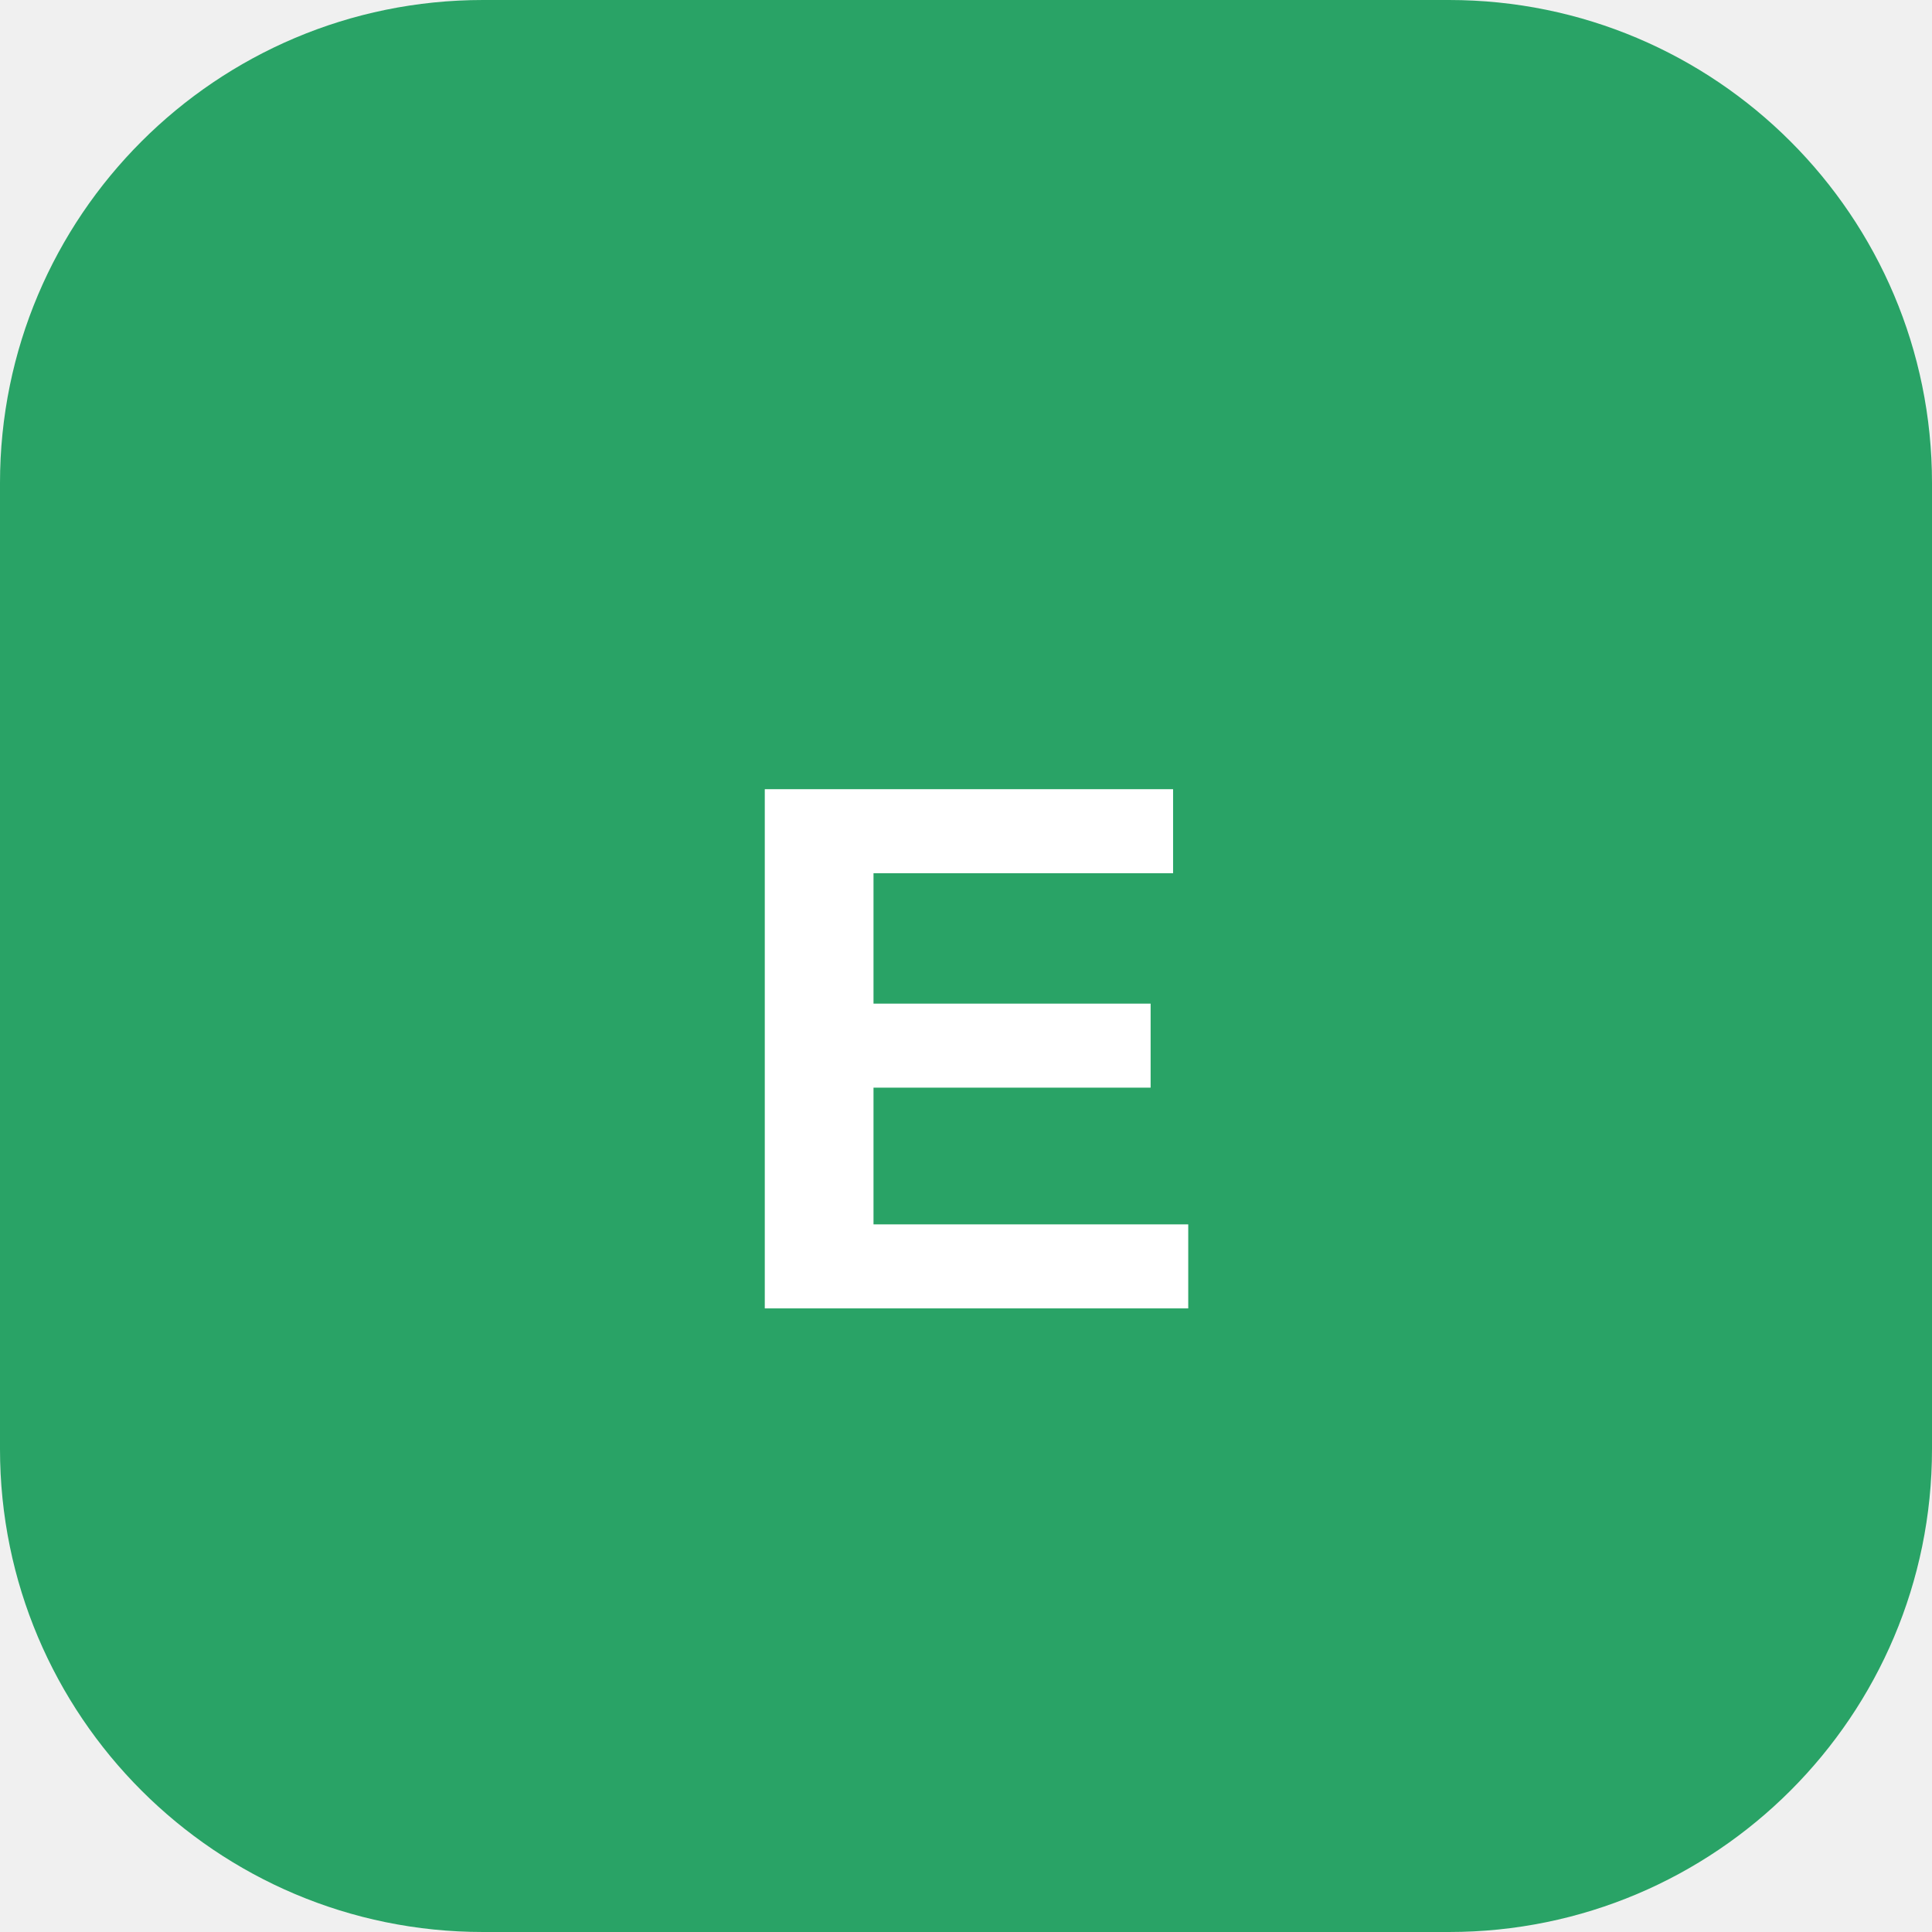
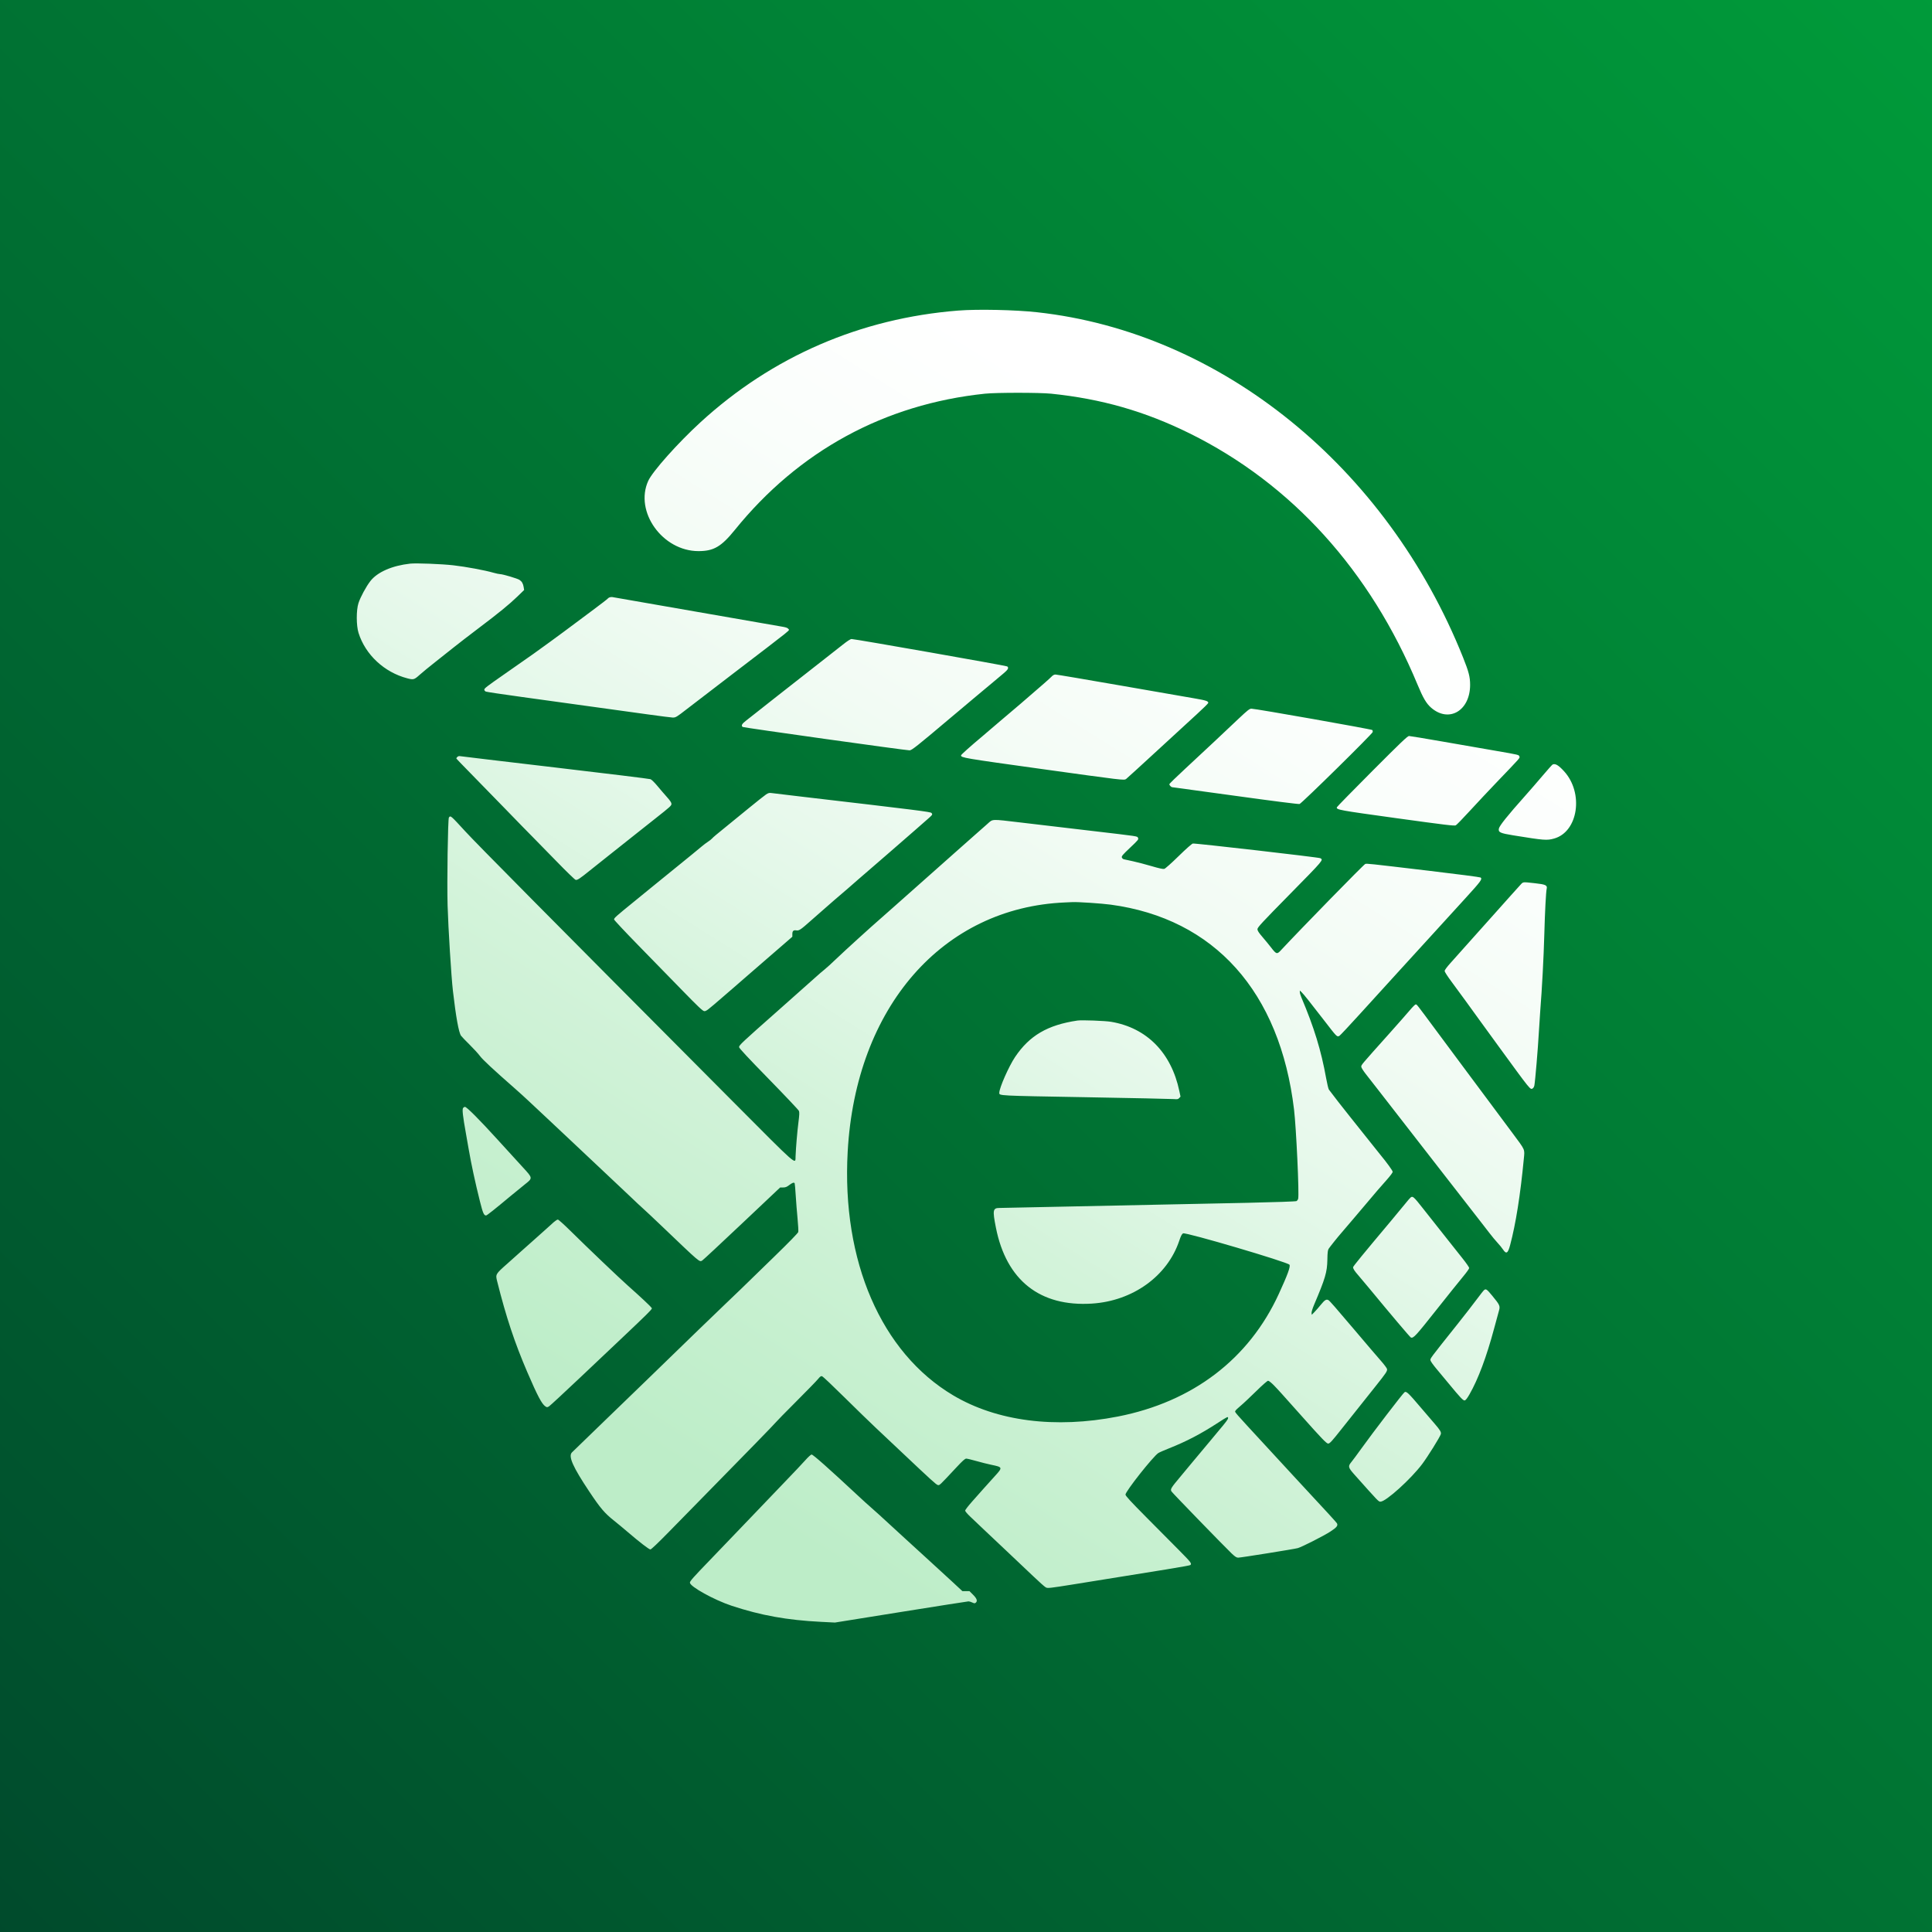
- <svg xmlns="http://www.w3.org/2000/svg" width="512" height="512" viewBox="0 0 512 512">
-   <rect width="512" height="512" rx="128" fill="#29a366" />
-   <text x="256" y="290" font-family="Arial, sans-serif" font-size="200" font-weight="bold" fill="white" text-anchor="middle" dominant-baseline="middle">E</text>
+ <svg xmlns="http://www.w3.org/2000/svg" viewBox="0 0 1024 1024">
+   <defs>
+     <linearGradient id="green" x1="0" y1="1" x2="1" y2="0">
+       <stop offset="0" stop-color="#004a2c" />
+       <stop offset="1" stop-color="#009b3a" />
+     </linearGradient>
+     <linearGradient id="logo" gradientUnits="userSpaceOnUse" x1="255" y1="930" x2="763" y2="120">
+       <stop offset="0.071" stop-color="#bdedc8" />
+       <stop offset="0.214" stop-color="#c7f0d0" />
+       <stop offset="0.357" stop-color="#d3f3da" />
+       <stop offset="0.500" stop-color="#e4f8e9" />
+       <stop offset="0.643" stop-color="#f2fbf4" />
+       <stop offset="0.786" stop-color="#fafefb" />
+       <stop offset="0.929" stop-color="#ffffff" />
+     </linearGradient>
+   </defs>
+   <rect width="1024" height="1024" fill="url(#green)" />
+   <path transform="translate(147.73 145.02) scale(0.72401)" fill="url(#logo)" fill-rule="evenodd" d="M 497.5 27.05 C 425.88 32.7, 361.29 60.68, 308.77 108.81 C 292.14 124.05, 273.64 144.8, 270.49 151.75 C 260.29 174.27, 280.93 203.13, 307.25 203.15 C 318.43 203.16, 323.95 199.94, 333.92 187.62 C 380.69 129.8, 443.49 95.59, 517 87.9 C 525.32 87.03, 557.07 87.03, 565.5 87.9 C 602.45 91.71, 634.19 100.82, 666.92 117 C 741.46 153.84, 799.04 217.39, 833.78 301.12 C 837.7 310.59, 840.17 314.77, 843.61 317.76 C 856.65 329.12, 872.18 320.01, 872.17 301 C 872.16 295.25, 871.19 291.46, 867.05 281.11 C 811.27 141.52, 689.86 43.08, 555.25 28.29 C 539.11 26.51, 511.76 25.93, 497.5 27.05 M 96.25 212.31 C 83.04 213.76, 72.25 218.47, 67.12 225.05 C 64 229.04, 59.77 236.88, 58.37 241.25 C 56.71 246.43, 56.74 257.62, 58.42 263 C 63.41 278.95, 77.26 291.87, 94.07 296.26 C 98.66 297.46, 99.14 297.33, 103.13 293.75 C 105.12 291.96, 110.24 287.76, 114.5 284.41 C 118.76 281.06, 124.95 276.15, 128.25 273.51 C 131.55 270.86, 139.43 264.79, 145.75 260.01 C 161.08 248.44, 168.69 242.23, 174.68 236.44 L 179.65 231.63 179.3 229.44 C 178.89 226.89, 177.99 225.34, 176.22 224.19 C 174.69 223.18, 163.94 220, 162.08 220 C 161.35 220, 159.17 219.54, 157.25 218.99 C 151 217.17, 136.96 214.57, 127.8 213.53 C 119.3 212.56, 100.56 211.84, 96.25 212.31 M 242.18 237.01 C 241.59 237.24, 240.94 237.69, 240.75 238.01 C 240.55 238.32, 235.86 241.94, 230.32 246.05 C 224.78 250.16, 218.79 254.63, 217 255.99 C 215.21 257.36, 211.39 260.2, 208.5 262.32 C 205.61 264.43, 201.23 267.66, 198.75 269.48 C 190.69 275.42, 184.64 279.71, 165.31 293.16 C 152.27 302.24, 150.5 303.6, 150.5 304.55 C 150.5 305.09, 151 305.73, 151.63 305.99 C 152.24 306.25, 164.34 308.05, 178.5 310 C 204.58 313.58, 240.8 318.59, 270.58 322.73 C 279.57 323.98, 287.63 325, 288.49 325 C 290.62 325, 291.3 324.6, 298.5 319 C 301.94 316.33, 317.24 304.6, 332.5 292.92 C 378.78 257.52, 373.82 261.54, 373.06 260.1 C 372.72 259.48, 371.55 259, 369.41 258.61 C 367.67 258.29, 339.03 253.3, 305.75 247.52 C 272.48 241.75, 244.8 236.92, 244.25 236.8 C 243.7 236.68, 242.77 236.78, 242.18 237.01 M 412.94 271.62 C 410.08 273.88, 404.57 278.21, 400.69 281.24 C 391.66 288.28, 372.16 303.56, 366 308.43 C 363.39 310.49, 359.79 313.33, 358 314.73 C 356.21 316.14, 352.61 318.98, 350 321.05 C 347.39 323.12, 343.84 325.9, 342.13 327.23 C 339.06 329.6, 338.38 330.87, 339.63 331.88 C 340.26 332.39, 458.89 349.01, 461.84 349 C 463.38 349, 467.57 345.68, 491.27 325.65 C 492.63 324.5, 496 321.67, 498.75 319.38 C 501.5 317.09, 505.86 313.42, 508.43 311.23 C 511.01 309.04, 513.95 306.58, 514.98 305.75 C 516.01 304.93, 519.08 302.37, 521.8 300.06 C 524.52 297.76, 528.38 294.52, 530.38 292.86 C 533.96 289.89, 534.64 288.66, 533.32 287.56 C 532.66 287.01, 421.82 267.5, 419.36 267.5 C 418.56 267.5, 416.28 268.96, 412.94 271.62 M 565.72 295.06 C 564.35 296.51, 558.97 301.22, 543.25 314.75 C 539.73 317.77, 535.89 321.04, 534.72 322 C 533.54 322.96, 530.62 325.44, 528.23 327.5 C 522.18 332.71, 518.18 336.13, 515.21 338.62 C 506.25 346.12, 499.5 352.16, 499.51 352.66 C 499.53 354.41, 500.94 354.65, 557.8 362.56 C 618.76 371.03, 618.81 371.04, 620.36 369.95 C 620.9 369.57, 631 360.35, 642.8 349.48 C 654.6 338.61, 667.91 326.38, 672.38 322.3 C 676.84 318.23, 680.5 314.61, 680.5 314.26 C 680.5 312.96, 678.93 312.44, 670.68 311.01 C 666.05 310.21, 641.52 305.94, 616.18 301.53 C 590.85 297.11, 569.46 293.5, 568.65 293.5 C 567.66 293.5, 566.71 294, 565.72 295.06 M 702.64 325.88 C 698.33 329.93, 690.4 337.41, 685.01 342.5 C 679.63 347.59, 670 356.57, 663.61 362.45 C 657.23 368.34, 652 373.44, 652 373.79 C 652 374.6, 653.38 376, 654.16 375.99 C 654.49 375.99, 675.27 378.83, 700.36 382.3 C 727.32 386.04, 746.51 388.48, 747.3 388.28 C 748.84 387.9, 800.67 336.9, 800.88 335.57 C 800.95 335.12, 800.83 334.48, 800.61 334.15 C 800.22 333.54, 715.14 318.5, 712.09 318.5 C 710.71 318.5, 709.38 319.53, 702.64 325.88 M 800.44 364.27 C 786.31 378.44, 774.69 390.33, 774.61 390.68 C 774.2 392.49, 775.97 392.82, 818.4 398.68 C 854.12 403.62, 860.72 404.41, 861.7 403.88 C 862.34 403.53, 867.09 398.64, 872.25 393 C 877.42 387.36, 886.29 377.91, 891.96 372 C 909.24 353.98, 908.62 354.68, 908.28 353.58 C 907.85 352.23, 908.44 352.37, 890.64 349.28 C 881.9 347.77, 864.4 344.72, 851.75 342.52 C 839.1 340.31, 828.16 338.5, 827.44 338.5 C 826.38 338.5, 821.3 343.35, 800.44 364.27 M 130.79 353.79 C 130.35 354.22, 130 354.72, 130 354.9 C 130 355.07, 134.45 359.73, 139.88 365.23 C 145.31 370.74, 156.95 382.68, 165.74 391.75 C 174.53 400.83, 183.75 410.28, 186.24 412.75 C 188.72 415.23, 196.49 423.16, 203.5 430.39 C 210.51 437.62, 216.76 443.67, 217.38 443.82 C 218.57 444.13, 220.49 442.86, 227.75 436.99 C 229.68 435.43, 235.75 430.59, 241.25 426.24 C 246.75 421.88, 255.64 414.83, 261 410.56 C 266.36 406.3, 273 401.04, 275.75 398.87 C 286.82 390.13, 287.5 389.51, 287.5 388.15 C 287.5 387.26, 286.45 385.69, 284.13 383.11 C 282.27 381.05, 279.14 377.4, 277.16 375 C 275.19 372.61, 272.94 370.41, 272.16 370.11 C 271.39 369.81, 239.93 365.95, 202.25 361.53 C 164.58 357.1, 133.26 353.38, 132.66 353.24 C 132.05 353.11, 131.23 353.34, 130.79 353.79 M 932.62 359.33 C 932.27 359.47, 929.01 363.11, 925.37 367.41 C 921.73 371.71, 915.94 378.39, 912.5 382.25 C 899.61 396.71, 893.65 404.15, 893.22 406.29 C 892.68 408.98, 894.17 409.67, 903.75 411.22 C 926.54 414.91, 928.31 415.04, 933.64 413.57 C 951.3 408.67, 955.51 380.21, 940.93 364.29 C 936.88 359.88, 934.62 358.53, 932.62 359.33 M 356.66 381.36 C 355.52 382.12, 349.9 386.58, 344.19 391.25 C 338.48 395.93, 331.99 401.22, 329.78 403.01 C 319.87 411.04, 318.19 412.45, 317.25 413.51 C 316.7 414.12, 315.35 415.2, 314.25 415.89 C 313.15 416.58, 311.01 418.2, 309.5 419.48 C 307.99 420.77, 304.84 423.37, 302.5 425.26 C 300.16 427.16, 296.56 430.08, 294.5 431.77 C 292.44 433.45, 288.5 436.64, 285.75 438.87 C 283 441.09, 277.26 445.76, 273 449.24 C 268.74 452.73, 263.13 457.3, 260.53 459.41 C 246.57 470.76, 245.5 471.71, 245.5 472.81 C 245.5 473.24, 253.56 481.84, 263.41 491.92 C 273.26 502, 287.79 516.89, 295.69 525 C 306.95 536.57, 310.35 539.78, 311.46 539.9 C 312.89 540.06, 313.66 539.47, 325.75 529 C 327.5 527.49, 330.8 524.63, 333.09 522.66 C 335.38 520.68, 339.73 516.9, 342.75 514.26 C 349.29 508.55, 355.46 503.19, 359.49 499.75 C 361.09 498.38, 365.47 494.59, 369.2 491.35 L 376 485.44 376 483.53 C 376 481.17, 376.81 480.45, 379.05 480.81 C 380.91 481.12, 382.24 480.2, 389.76 473.5 C 391.45 471.99, 395.07 468.82, 397.79 466.45 C 400.52 464.09, 404.64 460.49, 406.94 458.45 C 409.25 456.42, 411.83 454.2, 412.69 453.53 C 413.55 452.86, 415.51 451.18, 417.05 449.78 C 418.59 448.39, 421.82 445.56, 424.23 443.5 C 426.65 441.44, 429.9 438.63, 431.46 437.25 C 433.02 435.88, 436.41 432.95, 438.98 430.75 C 441.56 428.55, 444.94 425.63, 446.49 424.25 C 448.04 422.88, 452.44 419.05, 456.26 415.75 C 460.07 412.45, 464.47 408.63, 466.02 407.25 C 467.57 405.88, 471.01 402.86, 473.67 400.54 C 478.87 396.01, 478.81 396.1, 477.88 394.86 C 477.24 394.01, 468.89 392.96, 383.5 382.98 C 371.81 381.61, 361.46 380.38, 360.5 380.23 C 359.13 380.02, 358.3 380.26, 356.66 381.36 M 124.58 398.16 C 123.82 399.07, 123.13 446, 123.62 462.5 C 124.12 479.27, 126.33 514.8, 127.51 525 C 129.72 544.18, 131.79 555.62, 133.47 557.93 C 134 558.65, 136.83 561.61, 139.77 564.5 C 142.7 567.39, 146.1 571.1, 147.31 572.75 C 149.31 575.47, 156.93 582.55, 173 596.65 C 176.16 599.43, 180.66 603.51, 183 605.73 C 185.34 607.95, 192.08 614.26, 197.98 619.76 C 203.88 625.25, 211.54 632.45, 214.99 635.75 C 218.44 639.05, 228.12 648.16, 236.5 656 C 244.88 663.84, 254.44 672.85, 257.75 676.03 C 261.05 679.22, 265.02 682.93, 266.56 684.28 C 268.11 685.64, 274.09 691.25, 279.85 696.75 C 309.06 724.65, 307.87 723.64, 310.03 722.48 C 310.57 722.2, 323.62 710.05, 339.04 695.48 L 367.08 669 369.25 669 C 370.96 669, 371.91 668.63, 373.72 667.25 C 375.98 665.52, 377.2 665.11, 377.7 665.92 C 377.84 666.14, 378.19 670.14, 378.47 674.79 C 378.76 679.44, 379.36 687.1, 379.82 691.8 C 380.28 696.5, 380.51 700.91, 380.33 701.61 C 380.14 702.39, 373.4 709.29, 362.88 719.52 C 353.46 728.67, 342.38 739.46, 338.25 743.48 C 334.13 747.5, 328.95 752.46, 326.75 754.5 C 324.55 756.54, 315.89 764.88, 307.5 773.03 C 282.56 797.27, 255.94 823.05, 235.26 843 C 224.57 853.31, 215.27 862.31, 214.61 863 C 211.88 865.82, 215.34 873.62, 227.26 891.48 C 235.54 903.9, 238.48 907.36, 245.5 912.95 C 248.11 915.03, 252.53 918.69, 255.32 921.09 C 264.14 928.65, 271.08 934, 272.08 934 C 272.69 934, 277.66 929.28, 285.39 921.38 C 292.18 914.43, 303.7 902.68, 311 895.25 C 343.12 862.55, 362.63 842.52, 363.65 841.19 C 364.26 840.4, 371.05 833.45, 378.76 825.75 C 386.46 818.05, 393.66 810.65, 394.76 809.3 C 396.35 807.36, 396.97 806.92, 397.8 807.19 C 398.37 807.37, 405.68 814.28, 414.04 822.55 C 422.41 830.82, 432.76 840.88, 437.06 844.92 C 441.35 848.95, 449.87 856.98, 455.98 862.75 C 477.47 883.05, 481.26 886.5, 482.45 886.82 C 483.77 887.18, 483.55 887.38, 495.92 874.12 C 500.6 869.09, 502.38 867.5, 503.32 867.5 C 503.99 867.5, 507.29 868.29, 510.65 869.25 C 514 870.21, 518.93 871.44, 521.58 872 C 530.08 873.76, 530.11 873.88, 524.17 880.4 C 521.73 883.07, 518.17 887.02, 516.25 889.19 C 514.32 891.36, 510.44 895.73, 507.63 898.9 C 504.81 902.07, 502.5 905.07, 502.5 905.56 C 502.5 906.06, 504.13 907.99, 506.12 909.86 C 508.1 911.72, 512.56 915.95, 516.01 919.25 C 519.46 922.55, 527.21 929.86, 533.23 935.5 C 539.25 941.14, 547.75 949.18, 552.12 953.38 C 556.49 957.58, 560.74 961.36, 561.56 961.78 C 562.95 962.5, 564.25 962.36, 581.9 959.54 C 649.56 948.74, 666.77 945.9, 667.35 945.42 C 668.61 944.37, 667.92 943.48, 659.13 934.6 C 654.24 929.68, 643.42 918.77, 635.06 910.35 C 623.58 898.78, 619.88 894.75, 619.88 893.84 C 619.88 891.46, 640.1 865.88, 643.94 863.41 C 644.66 862.94, 648.17 861.4, 651.75 859.98 C 664.67 854.84, 674.97 849.46, 687.7 841.19 C 694.51 836.76, 695 836.53, 695 837.8 C 695 838.69, 693.57 840.61, 688.01 847.19 C 685.94 849.63, 683.13 853.02, 681.75 854.72 C 680.38 856.41, 677.45 859.92, 675.25 862.5 C 673.05 865.08, 670.13 868.58, 668.75 870.27 C 667.38 871.97, 663.5 876.63, 660.13 880.65 C 653.05 889.08, 652.53 889.96, 653.62 891.6 C 654.46 892.88, 692.38 931.95, 697.55 936.88 C 700.17 939.36, 701.16 940, 702.42 940 C 704.33 940, 743.5 933.72, 746.01 933.02 C 749.07 932.15, 764.88 924.13, 769.79 920.95 C 774.52 917.89, 775.61 916.51, 774.67 914.82 C 774.29 914.15, 765.86 904.92, 754.5 892.75 C 752.44 890.54, 747.13 884.8, 742.7 879.99 C 738.27 875.18, 728.93 865.05, 721.95 857.48 C 698.69 832.26, 699.82 833.56, 700.31 832.55 C 700.55 832.04, 702.21 830.43, 704 828.97 C 705.79 827.51, 710.86 822.75, 715.28 818.41 C 720.16 813.61, 723.7 810.5, 724.29 810.5 C 724.85 810.5, 726.7 811.97, 728.56 813.88 C 731.57 816.97, 734.2 819.88, 748.75 836.22 C 763.66 852.97, 767.06 856.5, 768.27 856.5 C 769.42 856.5, 771.11 854.65, 778.47 845.3 C 780.03 843.32, 794.92 824.61, 802.96 814.52 C 810.84 804.64, 811.69 803.34, 811.32 801.83 C 811.15 801.17, 809.26 798.64, 807.12 796.19 C 803.34 791.88, 797.29 784.8, 787.5 773.23 C 773.75 756.98, 769.34 751.95, 768.45 751.47 C 766.88 750.63, 765.76 751.32, 762.85 754.9 C 761.36 756.74, 759.26 759.14, 758.19 760.23 L 756.25 762.22 756.1 760.9 C 756.01 760.18, 756.83 757.49, 757.93 754.92 C 766.15 735.59, 767.51 730.99, 767.67 721.95 C 767.77 716.49, 767.96 714.89, 768.65 713.83 C 769.68 712.27, 775.42 705.1, 777.96 702.22 C 778.95 701.11, 782.68 696.74, 786.25 692.51 C 789.83 688.29, 794.78 682.44, 797.25 679.53 C 799.73 676.61, 802.88 672.89, 804.25 671.26 C 805.63 669.63, 808.72 666.1, 811.13 663.42 C 813.53 660.73, 815.5 658.11, 815.5 657.58 C 815.5 656.71, 811.27 650.86, 806.4 644.98 C 805.39 643.75, 800.37 637.46, 795.24 631 C 790.12 624.54, 785.1 618.24, 784.09 617.01 C 780.98 613.22, 769.51 598.48, 768.77 597.33 C 768.39 596.74, 767.49 592.99, 766.77 589 C 763.11 568.64, 757.95 551.83, 748.69 530 C 748.05 528.49, 747.52 526.7, 747.51 526.04 L 747.5 524.83 748.81 526.04 C 750.12 527.25, 755.63 534.16, 765.5 546.97 C 774.76 558.99, 774.72 558.95, 776.5 558 C 777.01 557.73, 783.8 550.48, 791.59 541.9 C 799.38 533.32, 811.83 519.64, 819.25 511.51 C 826.68 503.38, 838.28 490.65, 845.05 483.24 C 851.81 475.82, 862.55 464.04, 868.92 457.06 C 880.09 444.82, 881.24 443.24, 879.86 442.09 C 879.51 441.8, 862.81 439.62, 842.74 437.24 C 796.13 431.72, 796.88 431.8, 795.41 432.17 C 794.45 432.41, 748.52 479.41, 733.45 495.57 C 730.8 498.42, 730.23 498.23, 726.41 493.25 C 725.15 491.6, 722.4 488.26, 720.31 485.82 C 717.4 482.44, 716.5 481.04, 716.5 479.9 C 716.5 478.6, 719.62 475.23, 740.35 454.16 C 765.04 429.06, 764.91 429.22, 762.47 427.94 C 761.19 427.28, 670.61 416.87, 669.19 417.22 C 668.38 417.43, 664.19 421.13, 658.7 426.51 C 653.45 431.65, 649 435.61, 648.25 435.79 C 647.39 436.01, 644.34 435.35, 639.1 433.8 C 634.78 432.53, 628.66 430.92, 625.5 430.23 C 622.34 429.54, 619.26 428.87, 618.66 428.74 C 618.06 428.61, 617.41 428.01, 617.22 427.4 C 616.92 426.47, 617.83 425.4, 623.26 420.27 C 629.16 414.69, 629.61 414.14, 629.07 413.13 C 628.34 411.76, 631.01 412.17, 593.5 407.76 C 576.04 405.7, 553.13 403.01, 542.6 401.76 C 521.4 399.25, 522.86 399.2, 518.97 402.7 C 517.71 403.83, 513.35 407.68, 509.28 411.25 C 505.21 414.83, 499.36 420, 496.29 422.75 C 493.21 425.5, 487.14 430.9, 482.78 434.75 C 466.44 449.2, 460.97 454.06, 451.79 462.25 C 447.47 466.1, 442.64 470.38, 441.05 471.75 C 433.75 478.07, 414.49 495.56, 408.45 501.36 C 404.76 504.9, 400.74 508.56, 399.5 509.51 C 398.26 510.45, 394.77 513.48, 391.73 516.24 C 388.7 519, 376.66 529.69, 364.99 540 C 339.13 562.85, 337 564.84, 337 566.25 C 337 567.01, 343.53 574.02, 358.63 589.48 C 370.52 601.66, 380.5 612.21, 380.81 612.93 C 381.24 613.95, 381.17 615.86, 380.47 621.25 C 379.61 627.93, 378.6 639.88, 378.36 646.2 C 378.13 652.33, 381.08 654.91, 332.09 605.7 C 195.44 468.41, 145.19 417.68, 136.75 408.5 C 125.6 396.38, 125.87 396.6, 124.58 398.16 M 909.05 447.4 C 908.06 448.44, 904.78 452.09, 901.75 455.5 C 898.73 458.91, 893.21 465.09, 889.49 469.23 C 885.77 473.36, 878.02 482.04, 872.26 488.5 C 866.5 494.96, 859.93 502.32, 857.65 504.86 C 855.23 507.55, 853.5 509.91, 853.5 510.52 C 853.5 511.1, 855.71 514.54, 858.41 518.16 C 861.11 521.79, 865.77 528.13, 868.75 532.25 C 871.74 536.38, 876.46 542.9, 879.25 546.75 C 882.04 550.6, 888.34 559.26, 893.25 566 C 916.51 597.91, 916.16 597.48, 917.89 596.56 C 918.45 596.26, 919.03 595.27, 919.21 594.3 C 919.84 590.93, 921.85 567.11, 922.5 555.25 C 922.79 550.03, 923.24 543.05, 923.51 539.75 C 924.8 523.63, 926.04 500.46, 926.48 484 C 926.94 466.99, 927.69 452.69, 928.25 450.18 C 928.79 447.77, 927.3 447.1, 919.56 446.27 C 910.35 445.28, 911.13 445.2, 909.05 447.4 M 575.75 460.34 C 486 464.06, 422.38 536.96, 416.51 642.82 C 412.07 722.93, 441.06 789.88, 493.76 821.19 C 525.7 840.17, 568.41 845.66, 614.25 836.7 C 669.06 825.98, 710.24 794.62, 732.11 746.96 C 738.59 732.83, 740.74 726.97, 739.95 725.57 C 738.89 723.71, 663.9 701.59, 662.04 702.6 C 661.14 703.09, 660.44 704.44, 659.24 708 C 650.55 733.89, 625.25 752.1, 595.33 754.01 C 557.29 756.44, 532.69 737.01, 525.04 698.5 C 522.48 685.61, 522.77 684, 527.64 684 C 530.5 683.99, 652.86 681.46, 708.94 680.24 C 729.84 679.78, 744.5 679.27, 745.06 678.97 C 745.57 678.7, 746.13 677.91, 746.3 677.23 C 747.13 673.94, 744.88 625.43, 743.28 612 C 732.99 525.77, 685.02 472.16, 609 461.95 C 602.22 461.04, 584.92 459.9, 581 460.1 C 580.04 460.16, 577.67 460.26, 575.75 460.34 M 827.93 539.37 C 825.91 541.77, 819.32 549.26, 813.29 556 C 791.72 580.12, 792.5 579.19, 792.5 580.68 C 792.5 581.28, 794.01 583.68, 795.85 586.01 C 797.7 588.34, 801.58 593.31, 804.48 597.06 C 809.65 603.74, 817.07 613.29, 828.5 627.97 C 842.59 646.07, 847.56 652.46, 852 658.21 C 859.3 667.65, 877.36 690.86, 880.24 694.5 C 881.66 696.29, 884.36 699.78, 886.24 702.25 C 888.13 704.73, 890.83 707.99, 892.25 709.5 C 893.67 711.01, 895.46 713.21, 896.23 714.38 C 898.64 718.02, 899.84 717.3, 901.45 711.25 C 905.61 695.65, 908.96 674.52, 911.5 647.91 C 912.18 640.76, 912.75 642.04, 903.12 629.09 C 899.09 623.68, 891.91 614.02, 887.15 607.63 C 882.39 601.23, 874.6 590.77, 869.83 584.38 C 865.06 577.98, 855.15 564.65, 847.81 554.75 C 832.42 533.98, 833.22 535, 832.31 535 C 831.92 535, 829.95 536.97, 827.93 539.37 M 584.75 546.8 C 562.89 550, 549.56 557.8, 539.01 573.56 C 534.43 580.41, 527.5 596.14, 527.5 599.68 C 527.5 601.87, 525.83 601.79, 590.75 602.93 C 624.58 603.53, 653.61 604.14, 655.27 604.29 C 657.89 604.52, 658.42 604.42, 659.23 603.52 L 660.17 602.49 659.3 598.37 C 653.36 570.28, 635.45 552.12, 609.34 547.72 C 604.94 546.98, 587.89 546.34, 584.75 546.8 M 135 610.75 C 134.19 611.72, 134.7 616.4, 137.05 629.5 C 137.56 632.39, 138.45 637.45, 139.02 640.75 C 140.95 651.94, 143.88 665.56, 147.32 679.25 C 149.48 687.84, 150.21 689.5, 151.8 689.5 C 152.41 689.5, 158.37 684.77, 169.75 675.26 C 173.05 672.5, 177.72 668.69, 180.13 666.79 C 186.04 662.12, 186.06 662.24, 178.86 654.4 C 175.75 651.02, 167.28 641.73, 160.02 633.75 C 146.76 619.17, 137.61 610, 136.32 610 C 135.94 610, 135.34 610.34, 135 610.75 M 828.59 676.36 C 828.02 676.85, 826.47 678.63, 825.15 680.31 C 823.83 681.99, 818.81 688.05, 814 693.78 C 794 717.58, 786.5 726.74, 786.5 727.38 C 786.5 728.51, 787.51 730.09, 790.27 733.25 C 791.71 734.9, 795.21 739.08, 798.07 742.53 C 814.24 762.13, 828.18 778.6, 828.8 778.84 C 830.66 779.55, 832.29 777.8, 847.25 758.9 C 855.78 748.14, 864.72 736.98, 867.13 734.11 C 869.53 731.24, 871.5 728.47, 871.5 727.97 C 871.5 727.46, 869.3 724.28, 866.6 720.9 C 863.91 717.52, 860.2 712.84, 858.35 710.5 C 856.5 708.16, 852.4 702.99, 849.24 699 C 846.08 695.01, 840.85 688.4, 837.62 684.3 C 830.85 675.7, 830.13 675.07, 828.59 676.36 M 201.38 694.36 C 200.21 695.38, 197.65 697.68, 195.7 699.48 C 193.75 701.28, 189.83 704.78, 187.01 707.25 C 184.18 709.73, 180.13 713.33, 178.01 715.25 C 175.89 717.18, 171.11 721.45, 167.38 724.75 C 158.66 732.46, 158.61 732.56, 159.92 737.75 C 166.53 764.07, 172.66 782.52, 182 804.25 C 189.46 821.58, 192.62 827.57, 195.22 829.27 C 196.4 830.05, 196.57 830.05, 197.95 829.18 C 198.75 828.67, 209.05 819.14, 220.83 808 C 278.74 753.23, 273.54 758.37, 272.67 756.82 C 272.18 755.94, 264.12 748.41, 255.75 741 C 249.56 735.53, 226.01 713.07, 213.47 700.68 C 208.91 696.18, 204.81 692.5, 204.34 692.5 C 203.88 692.5, 202.55 693.34, 201.38 694.36 M 882.39 744.13 C 881.95 744.47, 879.51 747.56, 876.96 751 C 874.42 754.44, 867.95 762.76, 862.58 769.5 C 842.12 795.17, 842.82 794.22, 843.2 795.72 C 843.37 796.41, 845.25 799.05, 847.38 801.58 C 849.51 804.11, 853.5 808.92, 856.25 812.25 C 865.04 822.92, 867.06 825.06, 868.2 824.9 C 868.92 824.8, 870.01 823.41, 871.68 820.5 C 878.05 809.41, 884.15 793.13, 889.75 772.22 C 891.29 766.46, 892.89 760.58, 893.31 759.14 C 894.27 755.8, 893.9 754.97, 888.47 748.38 C 884.38 743.42, 883.81 743.02, 882.39 744.13 M 824.17 818.89 C 823.03 819.61, 800.98 848.39, 792.57 860.12 C 789.47 864.44, 786.16 868.91, 785.22 870.04 C 782.66 873.1, 782.88 874.03, 787.38 879.09 C 805.64 899.56, 805.1 899, 806.61 899 C 810.53 899, 828.88 882.41, 837.12 871.43 C 841.2 865.98, 850 851.87, 850.71 849.63 C 851.17 848.19, 850.2 846.53, 846.25 842 C 844.45 839.94, 840.3 835.1, 837.03 831.25 C 826.85 819.25, 825.55 818.01, 824.17 818.89 M 385.54 868.63 C 383.53 870.89, 376.89 877.93, 370.79 884.25 C 364.69 890.58, 352.41 903.4, 343.5 912.75 C 334.59 922.1, 322.08 935.15, 315.69 941.75 C 303.69 954.16, 301 957.18, 301 958.28 C 301 961.16, 318.73 970.97, 331.61 975.23 C 353.04 982.3, 372.12 985.74, 396.96 986.99 L 407.18 987.51 455.59 979.75 C 482.22 975.49, 504.45 972, 504.98 972 C 505.52 972, 506.75 972.37, 507.71 972.83 C 509.14 973.51, 509.59 973.55, 510.23 973.02 C 511.72 971.78, 511.14 969.98, 508.33 967.17 L 505.65 964.5 503.07 964.5 L 500.48 964.5 492.81 957.38 C 488.59 953.46, 480.8 946.31, 475.5 941.5 C 470.2 936.69, 462.44 929.6, 458.26 925.75 C 440.19 909.12, 435.28 904.65, 433.25 902.96 C 432.06 901.97, 427.97 898.26, 424.16 894.71 C 402.44 874.48, 391.18 864.5, 390.08 864.5 C 389.6 864.5, 387.55 866.36, 385.54 868.63" />
</svg>
